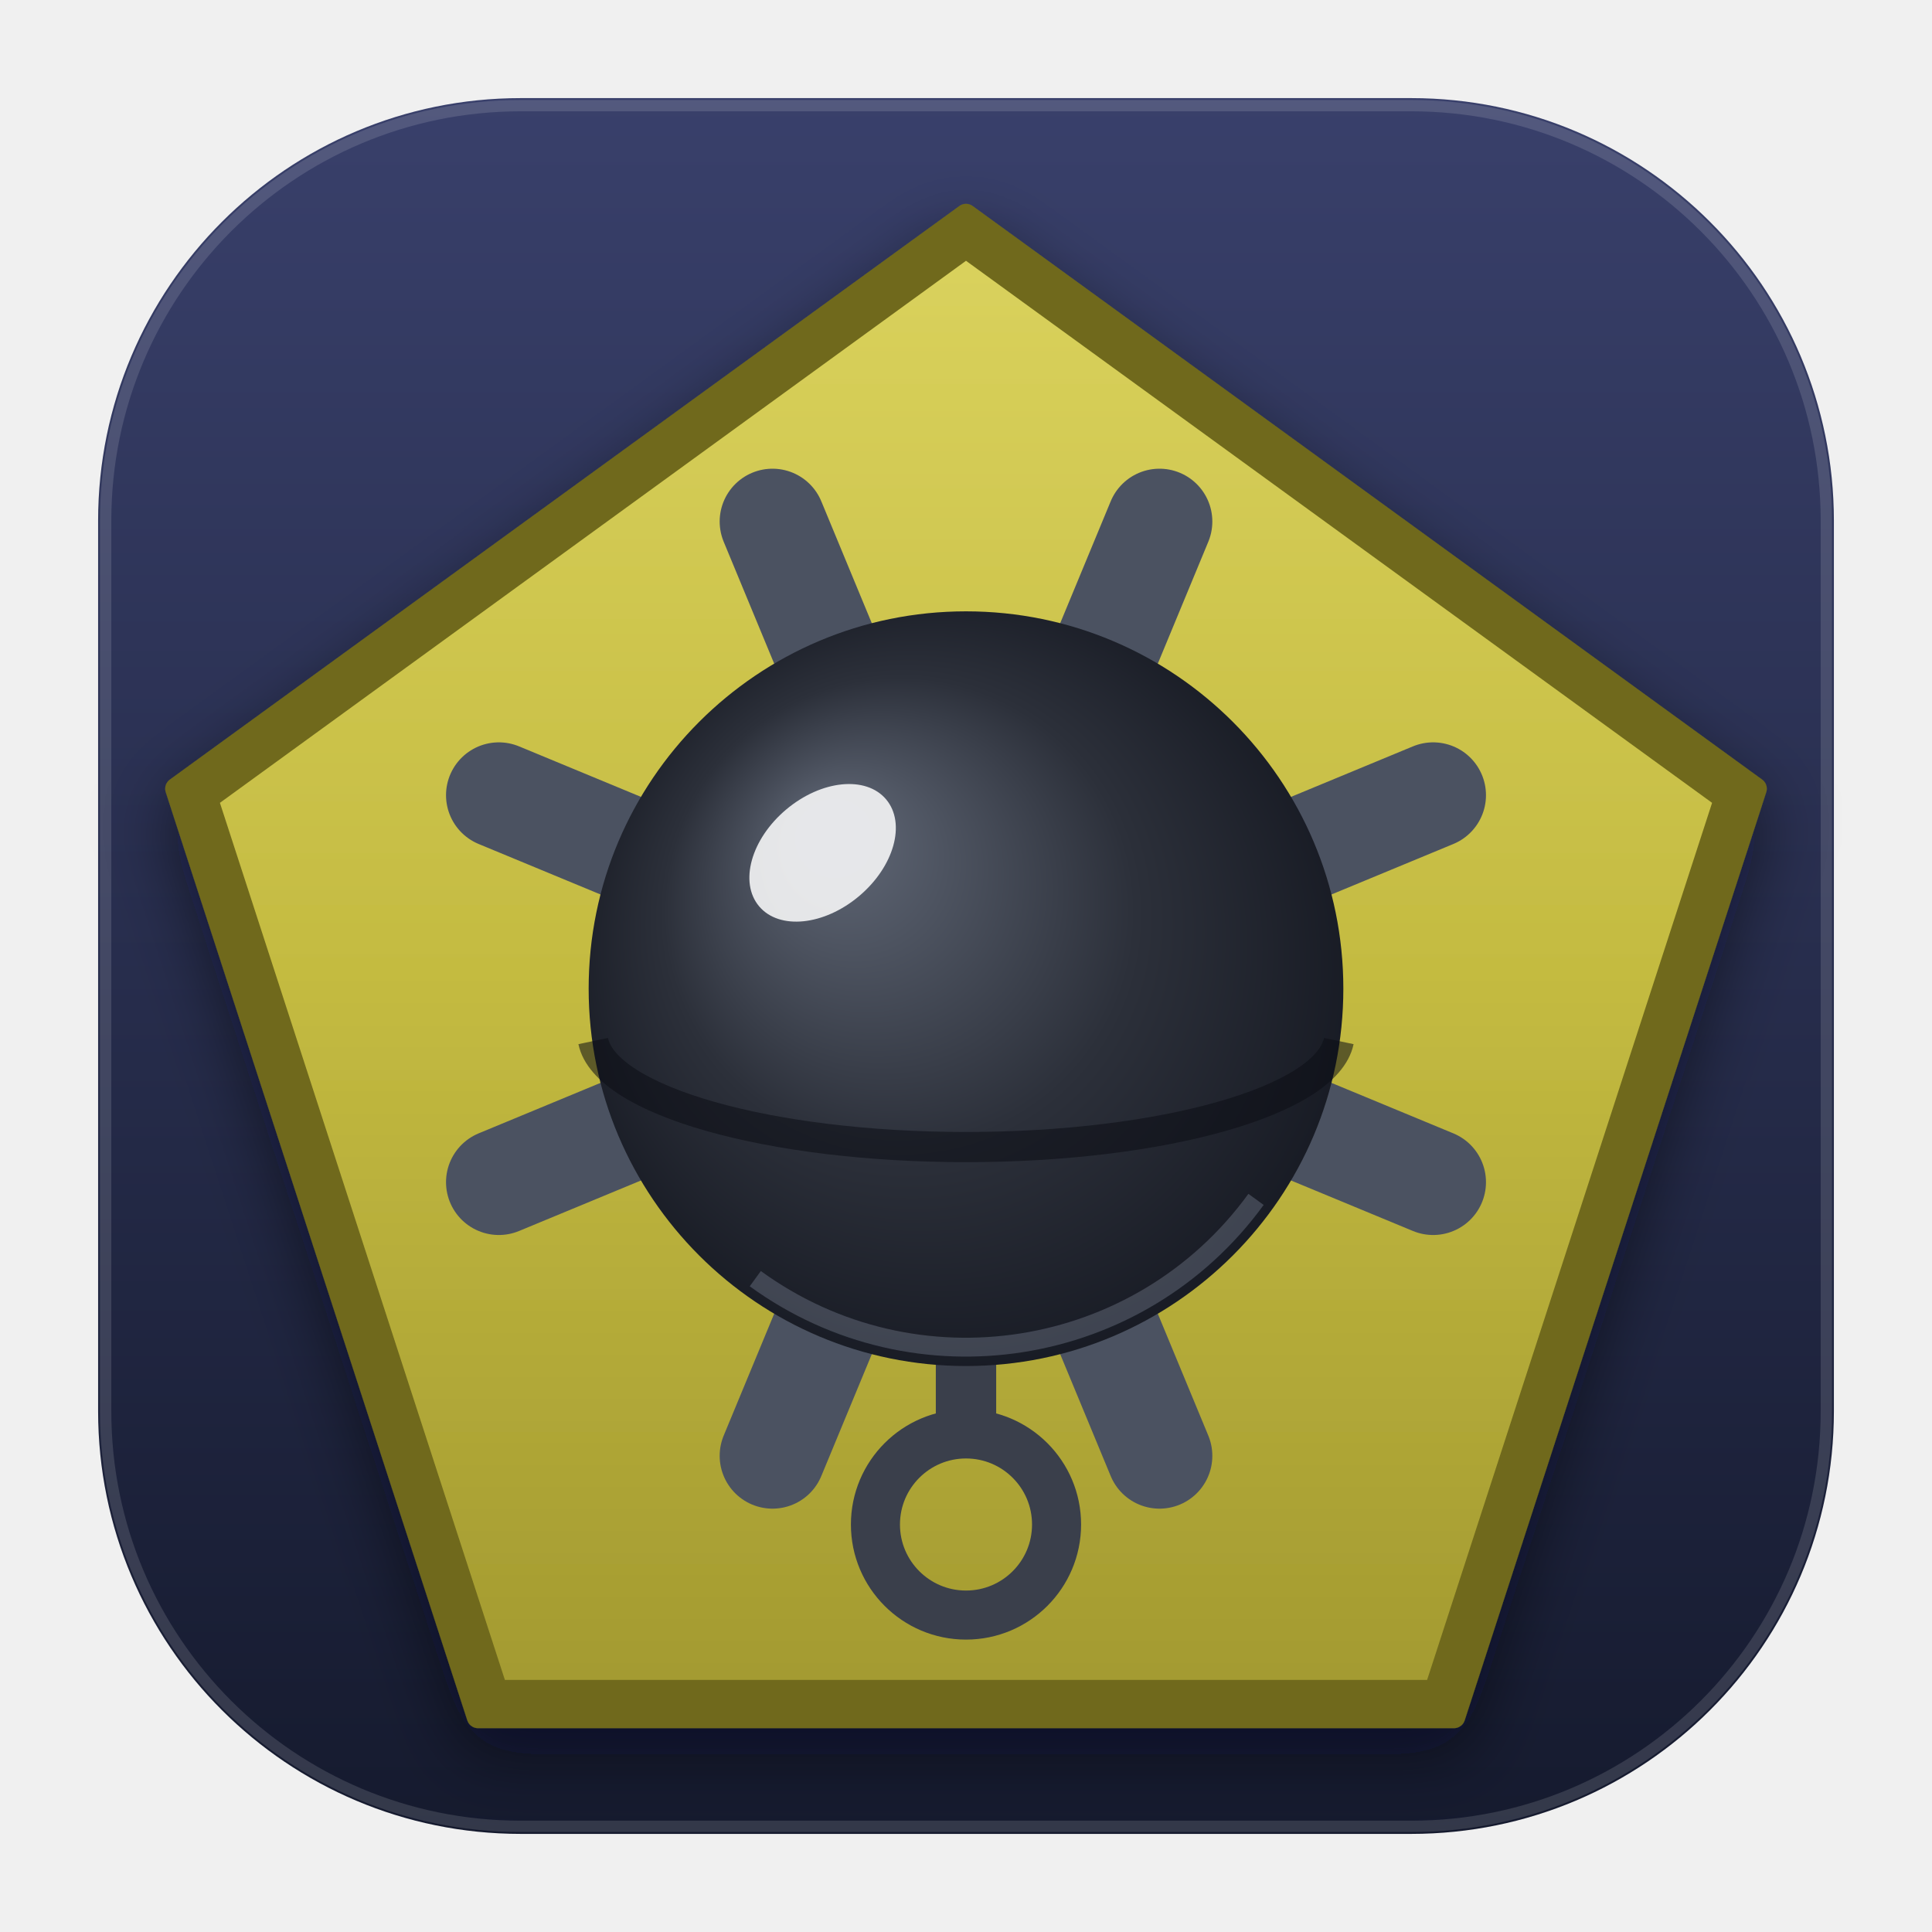
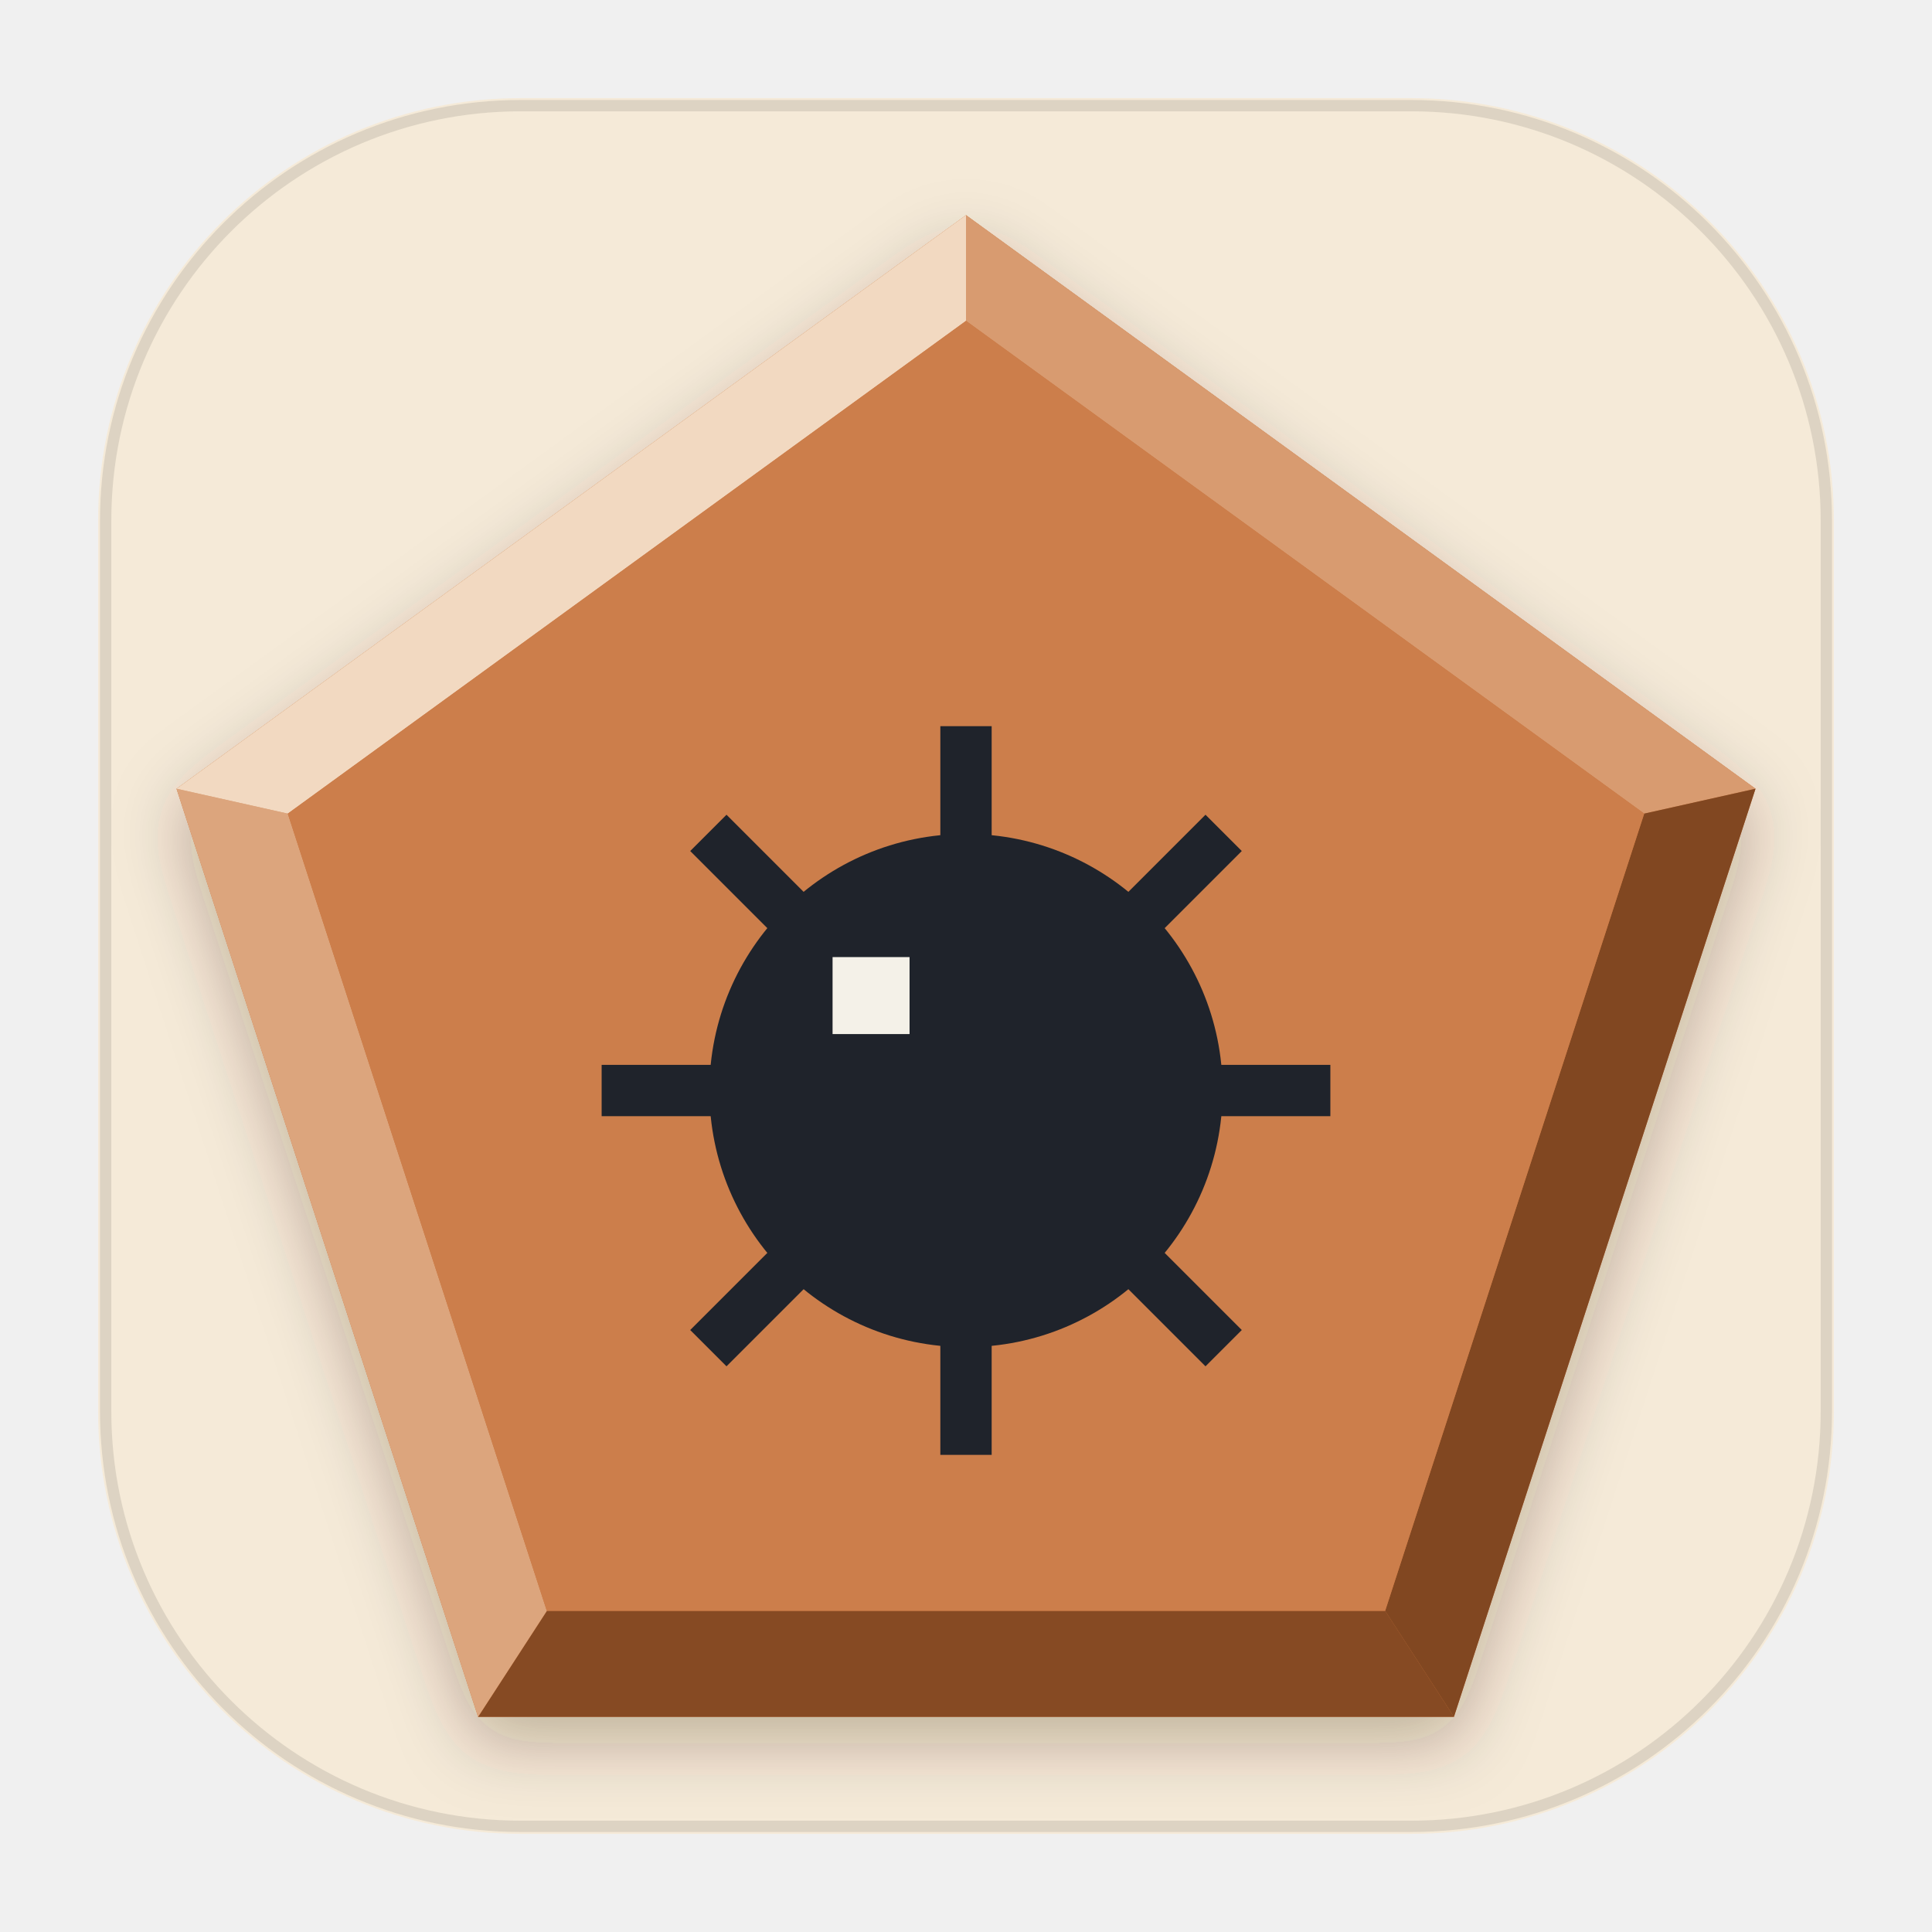
<svg xmlns="http://www.w3.org/2000/svg" viewBox="0 0 512 512" width="512" height="512">
  <defs>
-     <linearGradient id="plate" x1="0" y1="0" x2="0" y2="1">
-       <stop offset="0" stop-color="#39406b" />
-       <stop offset="1" stop-color="#151a2e" />
-     </linearGradient>
-     <linearGradient id="pent" x1="0" y1="0" x2="0" y2="1">
-       <stop offset="0" stop-color="#d9d15c" />
-       <stop offset="0.5" stop-color="#c4bb41" />
-       <stop offset="1" stop-color="#a49b31" />
-     </linearGradient>
-     <radialGradient id="shell" gradientUnits="userSpaceOnUse" cx="256" cy="262.01" r="115" fx="221" fy="222.01" fr="10">
-       <stop offset="0" stop-color="#5a616f" />
-       <stop offset="0.5" stop-color="#2c303a" />
-       <stop offset="1" stop-color="#141720" />
-     </radialGradient>
    <filter id="drop" x="-15%" y="-15%" width="130%" height="130%">
-       <feDropShadow dx="0" dy="7" stdDeviation="9" flood-color="#05060d" flood-opacity="0.5" />
+       <feDropShadow dx="0" dy="7" stdDeviation="9" flood-color="#402310" flood-opacity="0.28" />
    </filter>
  </defs>
-   <rect x="26" y="26" width="460" height="460" rx="112" fill="url(#plate)" />
-   <rect x="28" y="28" width="456" height="456" rx="110" fill="none" stroke="#ffffff" stroke-opacity="0.13" stroke-width="3" />
-   <g filter="url(#drop)">
-     <polygon points="256,57.01 465.23,209.02 385.31,454.99 126.69,454.99 46.77,209.02" fill="#6f691c" stroke="#6f691c" stroke-width="6" stroke-linejoin="round" />
-     <polygon points="256,69.11 453.72,212.76 378.2,445.2 133.8,445.2 58.28,212.76" fill="url(#pent)" stroke-linejoin="round" />
+   <rect x="26" y="26" width="460" height="460" rx="112" fill="#f5ead8" />
+   <rect x="28" y="28" width="456" height="456" rx="110" fill="none" stroke="#2e2b25" stroke-opacity="0.12" stroke-width="3" />
+   <g>
+     <polygon points="256,57.01 465.23,209.02 385.31,454.99 126.69,454.99 46.77,209.02" fill="#c67139" filter="url(#drop)" />
+     <polygon points="256,57.01 465.23,209.02 435.73,215.62 256,85.04" fill="#d89b70" />
+     <polygon points="465.23,209.02 385.31,454.99 367.08,426.9 435.73,215.62" fill="#814721" />
+     <polygon points="385.31,454.99 126.69,454.99 144.92,426.9 367.08,426.9" fill="#864a23" />
+     <polygon points="126.69,454.99 46.77,209.02 76.27,215.62 144.92,426.9" fill="#dca57d" />
+     <polygon points="46.77,209.02 256,57.01 256,85.04 76.27,215.62" fill="#f2d9c1" />
+     <polygon points="256,85.04 435.73,215.62 367.08,426.9 144.92,426.9 76.27,215.62" fill="#cc7e4b" />
  </g>
  <g>
-     <path d="M339.15 296.45L379.8 313.29 M290.44 345.16L307.28 385.81 M221.56 345.16L204.72 385.81 M172.85 296.45L132.2 313.29 M172.85 227.57L132.2 210.73 M221.56 178.86L204.72 138.21 M290.44 178.86L307.28 138.21 M339.15 227.57L379.8 210.73" fill="none" stroke="#4b5261" stroke-width="28" stroke-linecap="round" />
-     <path d="M256 352.01L256 382.01" fill="none" stroke="#3a3f4b" stroke-width="16" />
-     <circle cx="256" cy="404.01" r="24" fill="none" stroke="#3a3f4b" stroke-width="13" />
-     <circle cx="256" cy="262.01" r="100" fill="url(#shell)" />
-     <path d="M354.8 275.89A99 30 0 0 1 157.2 275.89" fill="none" stroke="#0c0e14" stroke-opacity="0.55" stroke-width="8" />
-     <path d="M332.86 317.85A95 95 0 0 1 200.16 338.86" fill="none" stroke="#96a0b4" stroke-opacity="0.3" stroke-width="5" />
-     <ellipse cx="218" cy="226.01" rx="22" ry="15" fill="#ffffff" fill-opacity="0.85" transform="rotate(-40.1 218 226.01)" />
+     <path d="M296.8 289L352.56 289 M284.85 317.85L324.28 357.28 M256 329.8L256 385.56 M227.15 317.85L187.72 357.28 M215.2 289L159.44 289 M227.15 260.15L187.72 220.72 M256 248.2L256 192.44 M284.85 260.15L324.28 220.72" fill="none" stroke="#1f232b" stroke-width="13.6" stroke-linecap="butt" />
+     <circle cx="256" cy="289" r="68" fill="#1f232b" />
+     <rect x="220.64" y="253.64" width="20.4" height="20.4" fill="#f4f1e8" />
  </g>
</svg>
